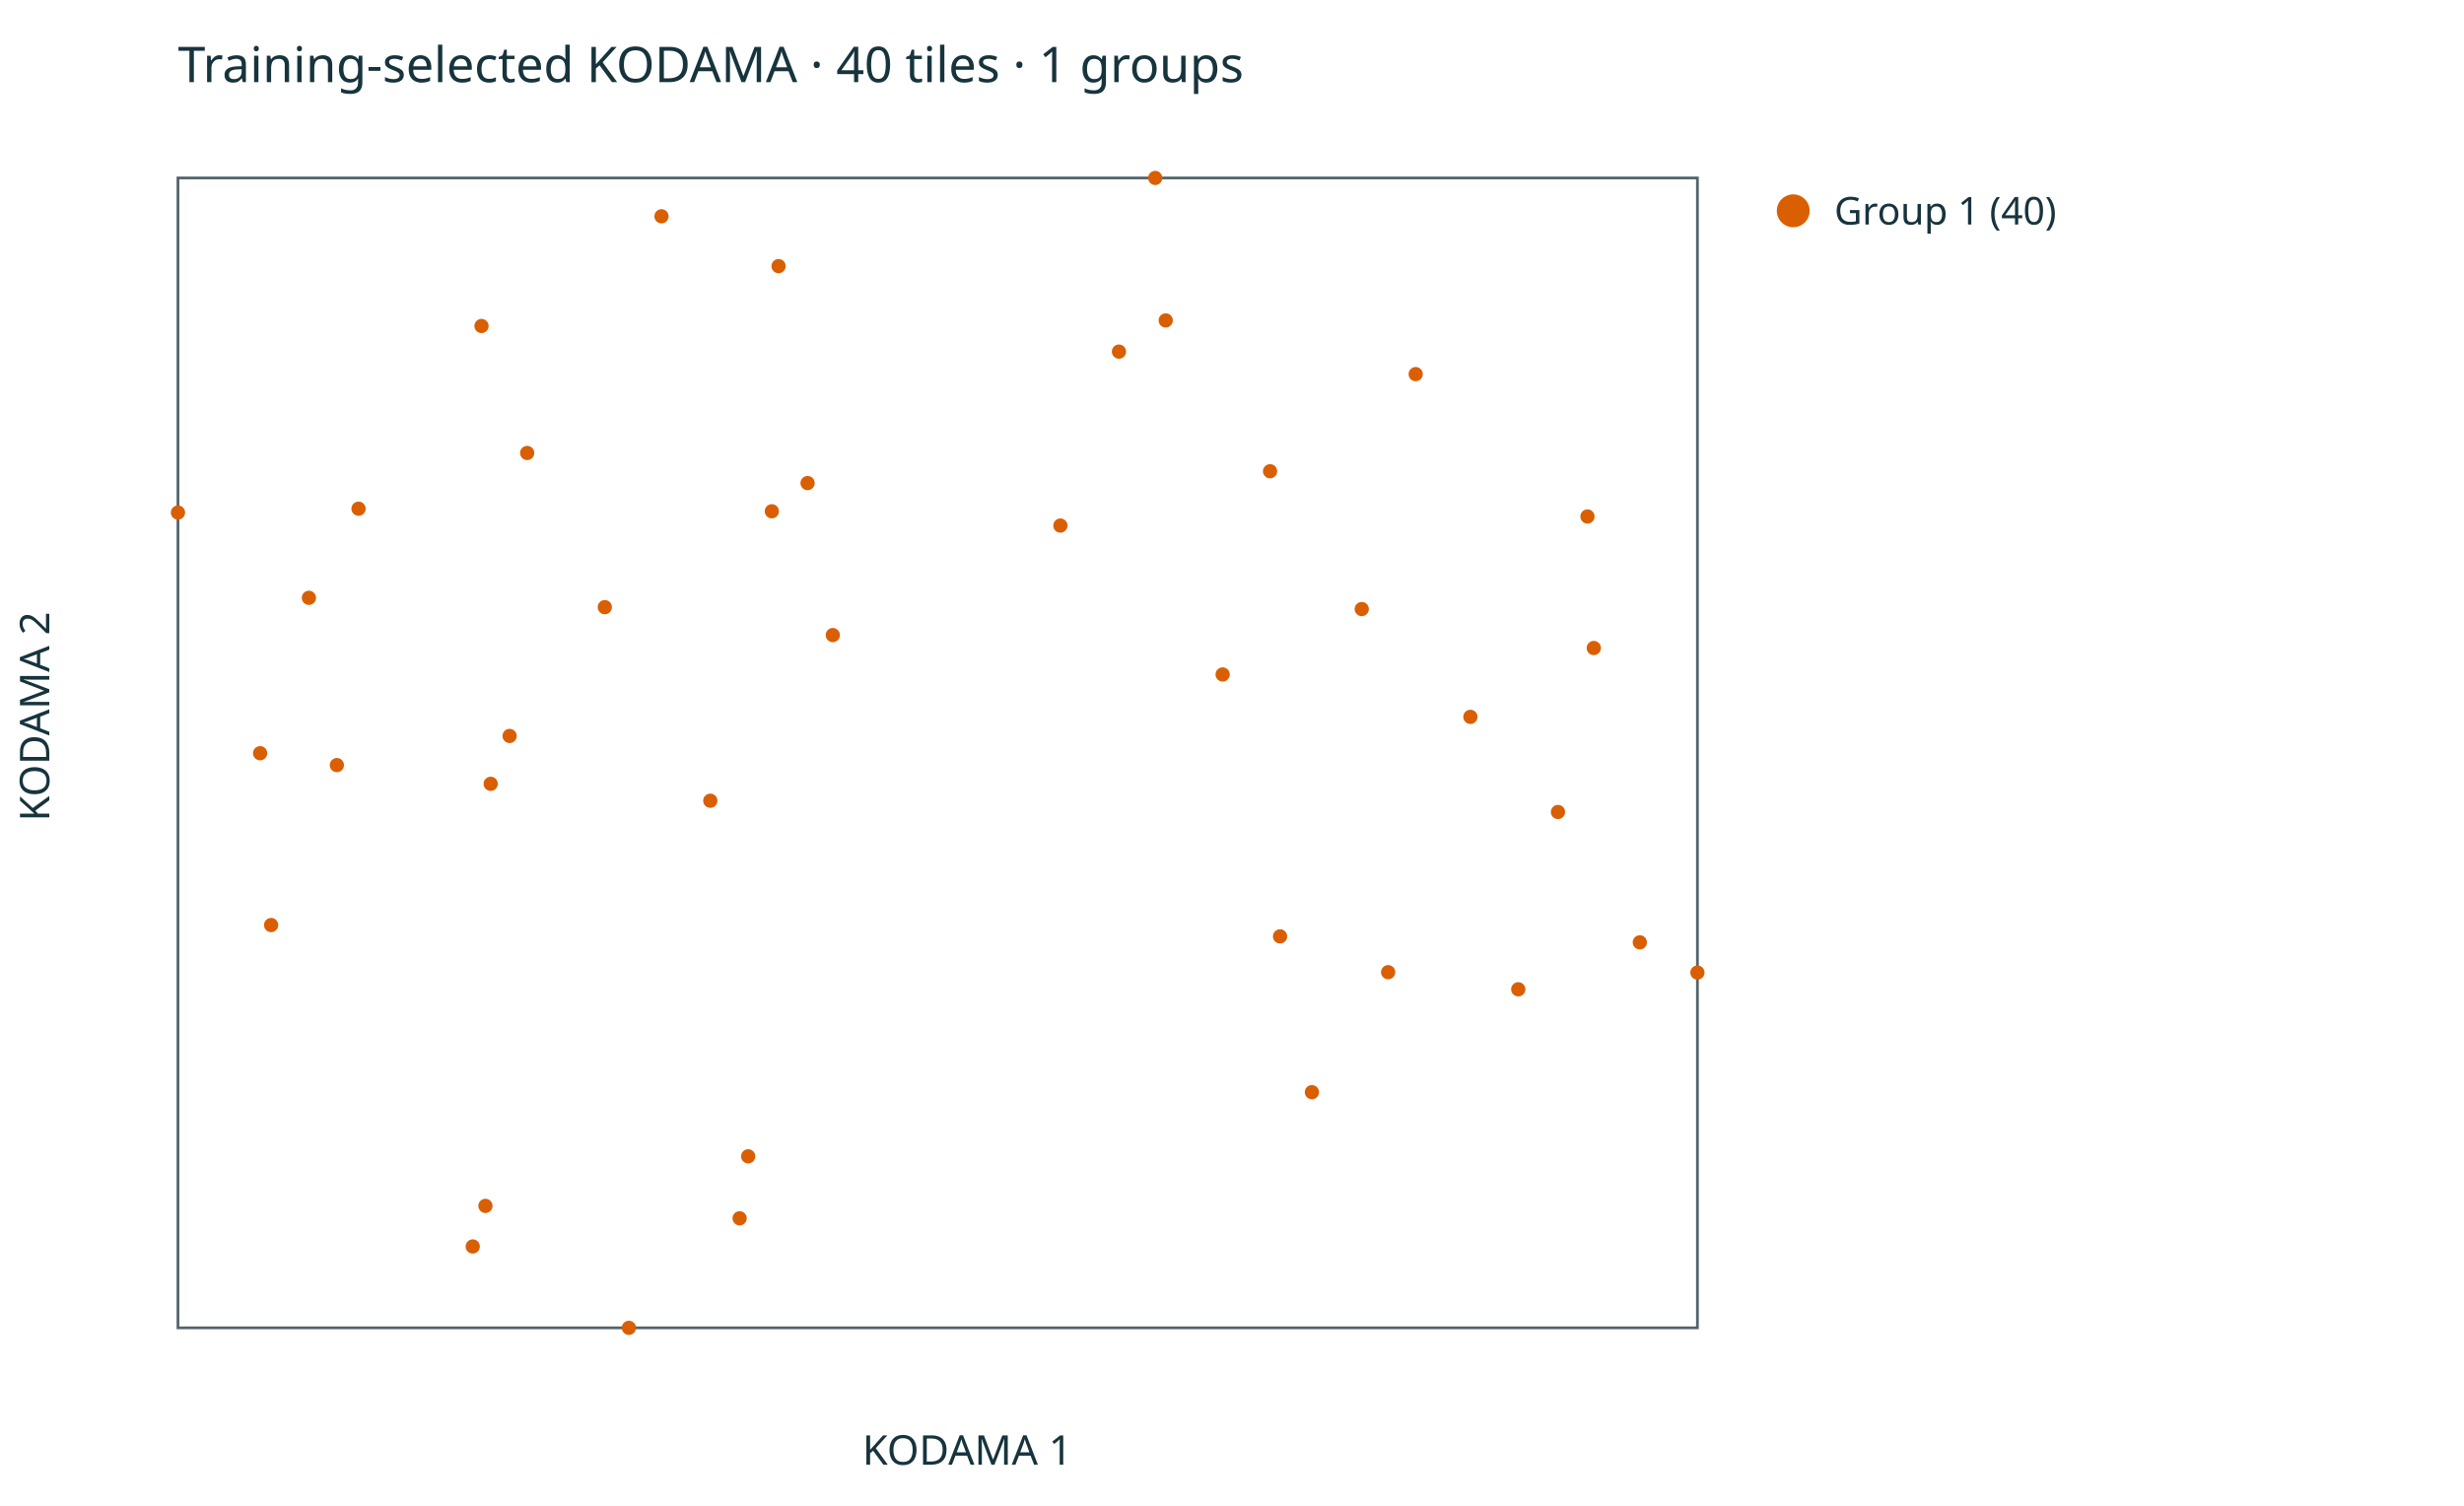
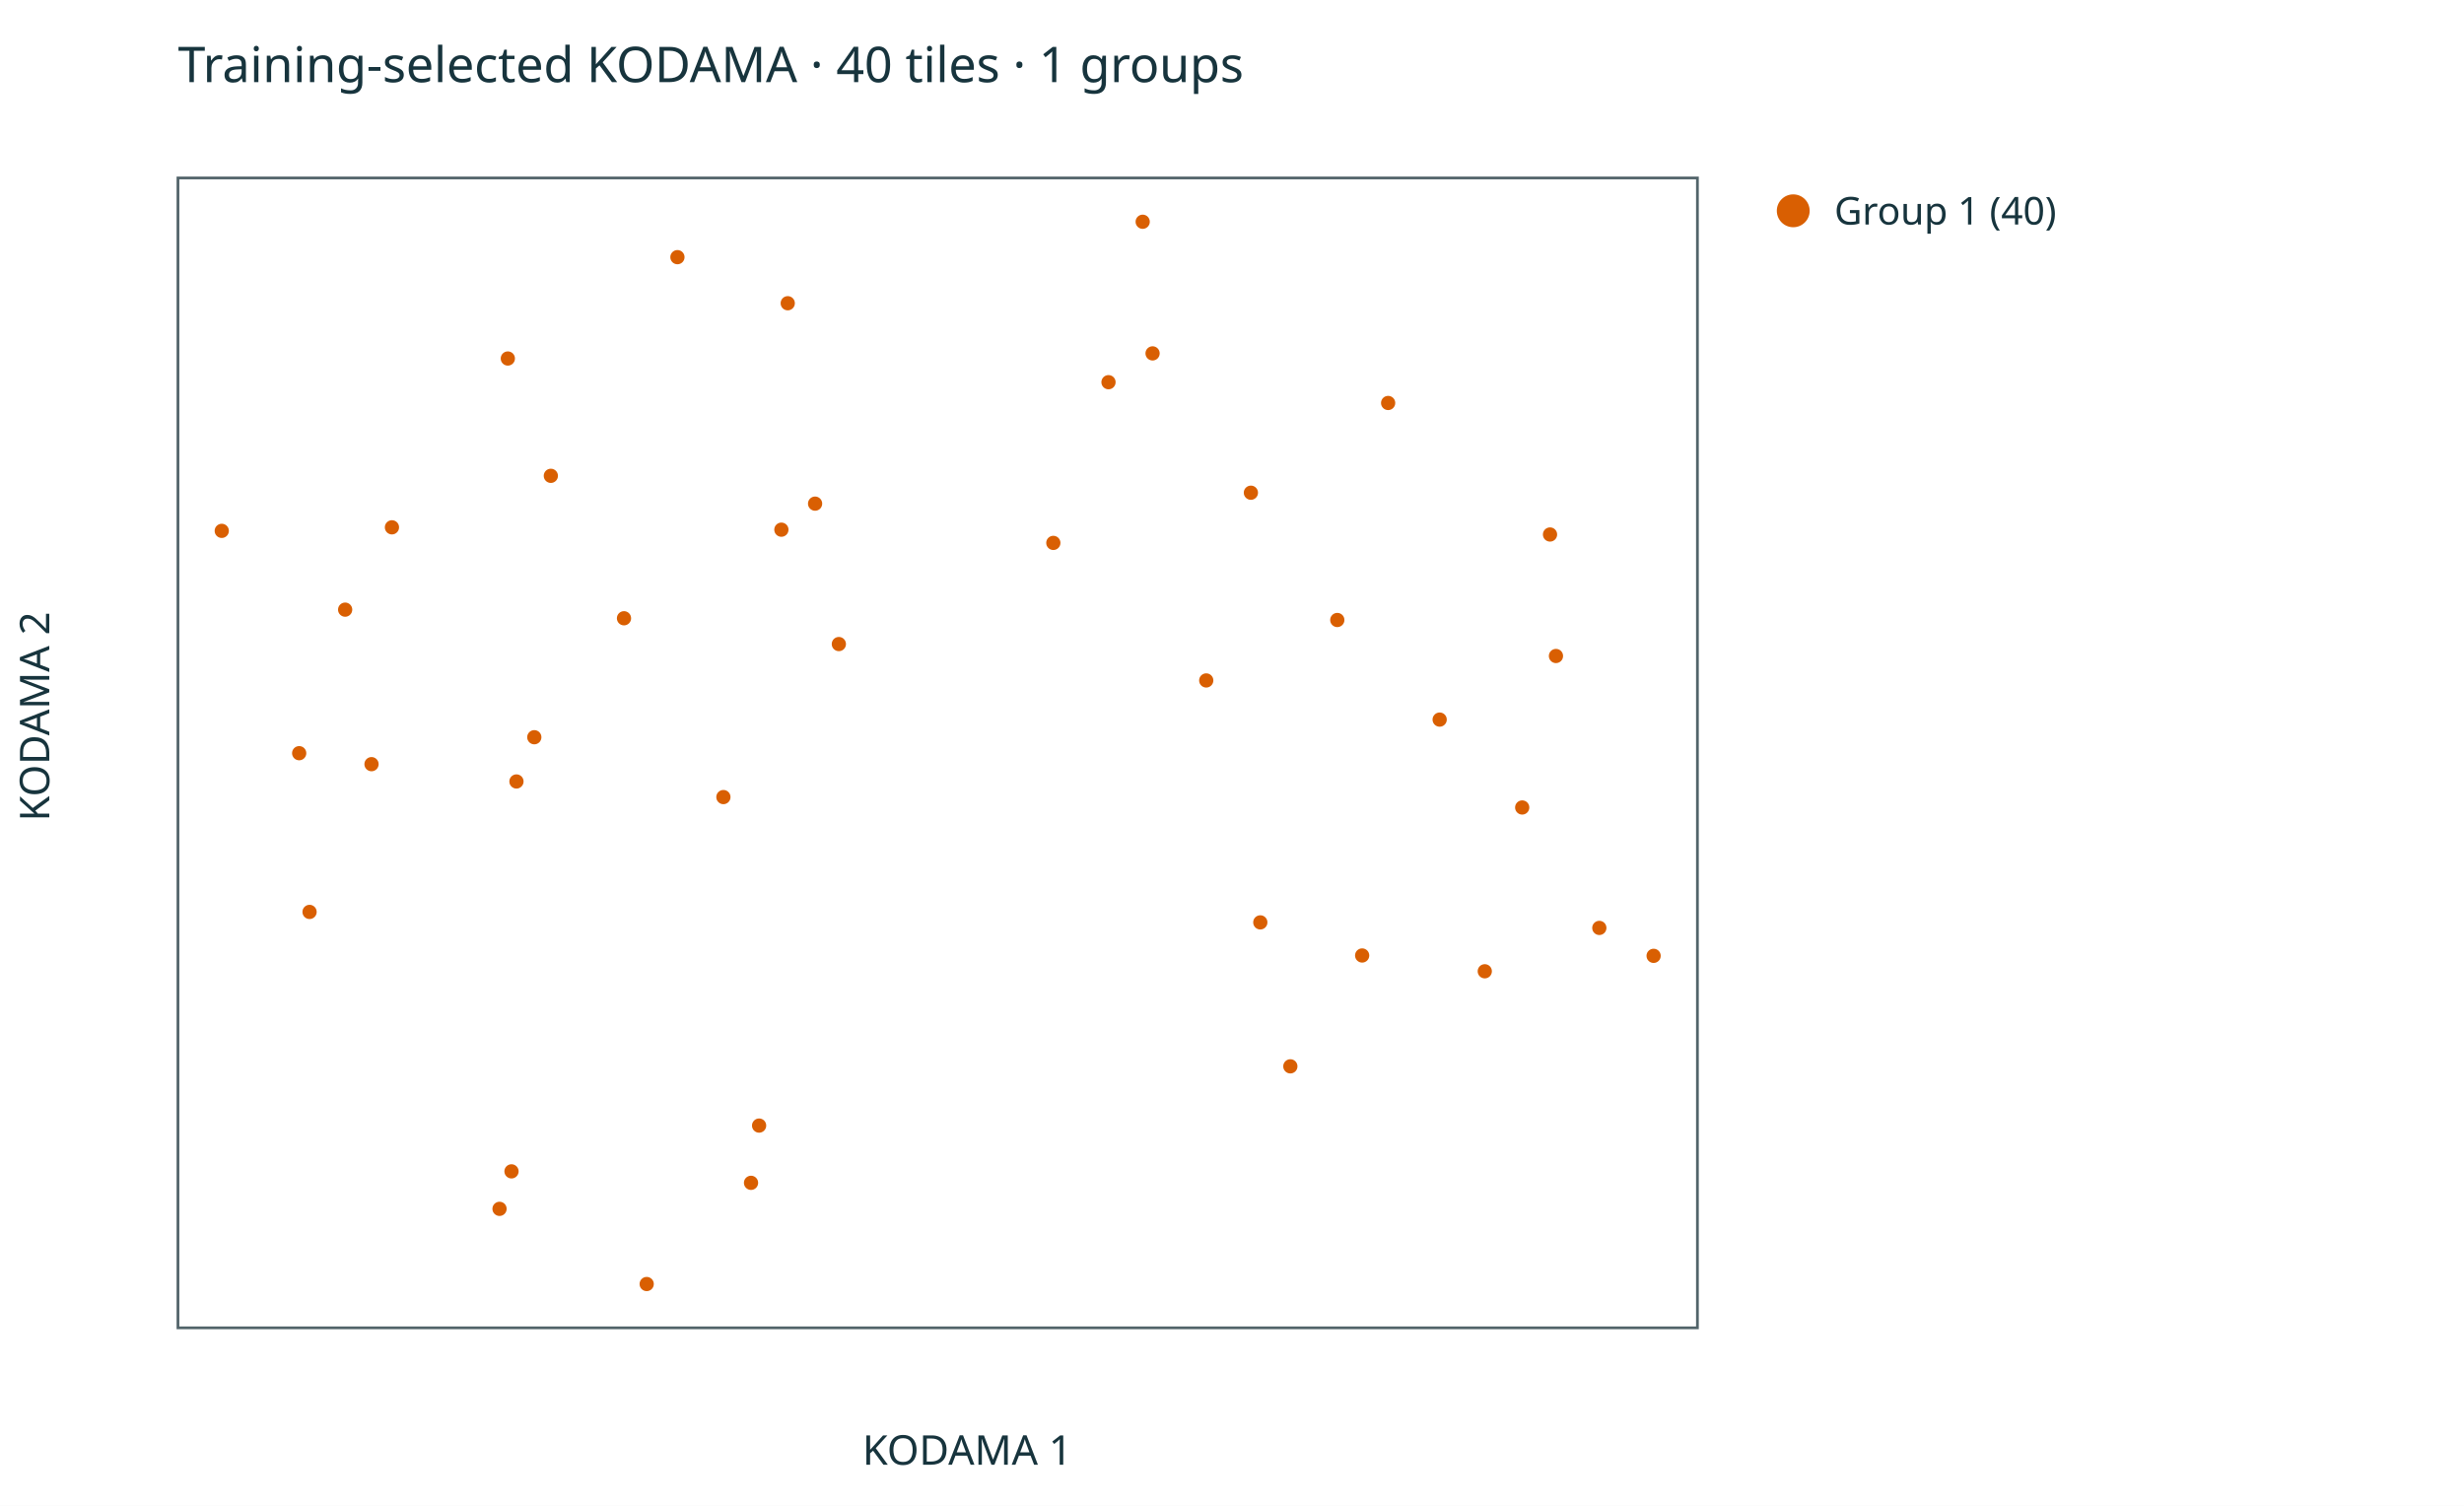
<svg xmlns="http://www.w3.org/2000/svg" width="900" height="550" viewBox="0 0 900 550">
  <rect width="900" height="550" fill="#fff" />
  <text x="65" y="30" font-family="sans-serif" font-size="18" fill="#17343d">Training-selected KODAMA · 40 tiles · 1 groups</text>
  <rect x="65" y="65" width="555" height="420" fill="#fff" stroke="#52646a" />
  <text x="315" y="535" font-family="sans-serif" font-size="15" fill="#17343d">KODAMA 1</text>
  <text x="18" y="300" transform="rotate(-90 18 300)" font-family="sans-serif" font-size="15" fill="#17343d">KODAMA 2</text>
-   <circle cx="65.00" cy="187.21" r="2.6" fill="#d95f02" />
-   <circle cx="192.55" cy="165.45" r="2.6" fill="#d95f02" />
-   <circle cx="479.19" cy="398.93" r="2.6" fill="#d95f02" />
-   <circle cx="446.59" cy="246.36" r="2.6" fill="#d95f02" />
-   <circle cx="569.06" cy="296.58" r="2.6" fill="#d95f02" />
-   <circle cx="177.31" cy="440.46" r="2.6" fill="#d95f02" />
-   <circle cx="172.67" cy="455.28" r="2.6" fill="#d95f02" />
-   <circle cx="598.96" cy="344.20" r="2.6" fill="#d95f02" />
-   <circle cx="387.32" cy="191.97" r="2.6" fill="#d95f02" />
-   <circle cx="130.96" cy="185.81" r="2.6" fill="#d95f02" />
-   <circle cx="175.88" cy="119.07" r="2.6" fill="#d95f02" />
-   <circle cx="579.84" cy="188.65" r="2.6" fill="#d95f02" />
-   <circle cx="582.15" cy="236.69" r="2.6" fill="#d95f02" />
-   <circle cx="497.39" cy="222.46" r="2.6" fill="#d95f02" />
-   <circle cx="554.56" cy="361.35" r="2.6" fill="#d95f02" />
-   <circle cx="467.55" cy="342.02" r="2.6" fill="#d95f02" />
-   <circle cx="123.05" cy="279.46" r="2.6" fill="#d95f02" />
-   <circle cx="95.01" cy="275.12" r="2.6" fill="#d95f02" />
-   <circle cx="112.83" cy="218.36" r="2.6" fill="#d95f02" />
-   <circle cx="259.44" cy="292.47" r="2.6" fill="#d95f02" />
-   <circle cx="220.91" cy="221.77" r="2.6" fill="#d95f02" />
-   <circle cx="537.07" cy="261.84" r="2.6" fill="#d95f02" />
-   <circle cx="620.00" cy="355.24" r="2.6" fill="#d95f02" />
-   <circle cx="507.03" cy="355.10" r="2.6" fill="#d95f02" />
-   <circle cx="179.23" cy="286.30" r="2.6" fill="#d95f02" />
-   <circle cx="99.03" cy="337.88" r="2.6" fill="#d95f02" />
-   <circle cx="186.14" cy="268.81" r="2.6" fill="#d95f02" />
-   <circle cx="281.92" cy="186.75" r="2.6" fill="#d95f02" />
-   <circle cx="294.98" cy="176.45" r="2.6" fill="#d95f02" />
-   <circle cx="425.79" cy="117.04" r="2.6" fill="#d95f02" />
-   <circle cx="463.90" cy="172.13" r="2.6" fill="#d95f02" />
-   <circle cx="517.10" cy="136.65" r="2.6" fill="#d95f02" />
-   <circle cx="284.38" cy="97.21" r="2.6" fill="#d95f02" />
-   <circle cx="241.62" cy="79.00" r="2.6" fill="#d95f02" />
-   <circle cx="421.96" cy="65.00" r="2.6" fill="#d95f02" />
-   <circle cx="273.28" cy="422.36" r="2.6" fill="#d95f02" />
-   <circle cx="304.19" cy="231.97" r="2.6" fill="#d95f02" />
-   <circle cx="408.71" cy="128.43" r="2.6" fill="#d95f02" />
-   <circle cx="270.15" cy="444.99" r="2.6" fill="#d95f02" />
-   <circle cx="229.71" cy="485.00" r="2.6" fill="#d95f02" />
+   <circle cx="81.00" cy="193.90" r="2.6" fill="#d95f02" />
+   <circle cx="201.20" cy="173.80" r="2.6" fill="#d95f02" />
+   <circle cx="471.31" cy="389.49" r="2.6" fill="#d95f02" />
+   <circle cx="440.59" cy="248.54" r="2.6" fill="#d95f02" />
+   <circle cx="556.00" cy="294.94" r="2.6" fill="#d95f02" />
+   <circle cx="186.83" cy="427.85" r="2.6" fill="#d95f02" />
+   <circle cx="182.46" cy="441.54" r="2.6" fill="#d95f02" />
+   <circle cx="584.17" cy="338.93" r="2.6" fill="#d95f02" />
+   <circle cx="384.74" cy="198.30" r="2.6" fill="#d95f02" />
+   <circle cx="143.16" cy="192.61" r="2.6" fill="#d95f02" />
+   <circle cx="185.49" cy="130.95" r="2.6" fill="#d95f02" />
+   <circle cx="566.16" cy="195.23" r="2.6" fill="#d95f02" />
+   <circle cx="568.33" cy="239.61" r="2.6" fill="#d95f02" />
+   <circle cx="488.46" cy="226.46" r="2.6" fill="#d95f02" />
+   <circle cx="542.33" cy="354.77" r="2.6" fill="#d95f02" />
+   <circle cx="460.34" cy="336.91" r="2.6" fill="#d95f02" />
+   <circle cx="135.70" cy="279.12" r="2.6" fill="#d95f02" />
+   <circle cx="109.28" cy="275.11" r="2.6" fill="#d95f02" />
+   <circle cx="126.07" cy="222.68" r="2.6" fill="#d95f02" />
+   <circle cx="264.23" cy="291.14" r="2.6" fill="#d95f02" />
+   <circle cx="227.92" cy="225.83" r="2.6" fill="#d95f02" />
+   <circle cx="525.85" cy="262.84" r="2.6" fill="#d95f02" />
+   <circle cx="604.00" cy="349.13" r="2.6" fill="#d95f02" />
+   <circle cx="497.54" cy="349.00" r="2.6" fill="#d95f02" />
+   <circle cx="188.64" cy="285.44" r="2.6" fill="#d95f02" />
+   <circle cx="113.07" cy="333.09" r="2.6" fill="#d95f02" />
+   <circle cx="195.16" cy="269.28" r="2.6" fill="#d95f02" />
+   <circle cx="285.41" cy="193.47" r="2.6" fill="#d95f02" />
+   <circle cx="297.72" cy="183.96" r="2.6" fill="#d95f02" />
+   <circle cx="420.99" cy="129.08" r="2.6" fill="#d95f02" />
+   <circle cx="456.90" cy="179.97" r="2.6" fill="#d95f02" />
+   <circle cx="507.03" cy="147.19" r="2.6" fill="#d95f02" />
+   <circle cx="287.73" cy="110.76" r="2.6" fill="#d95f02" />
+   <circle cx="247.44" cy="93.93" r="2.6" fill="#d95f02" />
+   <circle cx="417.38" cy="81.00" r="2.6" fill="#d95f02" />
+   <circle cx="277.27" cy="411.13" r="2.6" fill="#d95f02" />
+   <circle cx="306.40" cy="235.25" r="2.6" fill="#d95f02" />
+   <circle cx="404.89" cy="139.60" r="2.6" fill="#d95f02" />
+   <circle cx="274.32" cy="432.04" r="2.6" fill="#d95f02" />
+   <circle cx="236.21" cy="469.00" r="2.6" fill="#d95f02" />
  <circle cx="655" cy="77" r="6" fill="#d95f02" />
  <text x="670" y="82" font-family="sans-serif" font-size="14" fill="#17343d">Group 1 (40)</text>
</svg>
